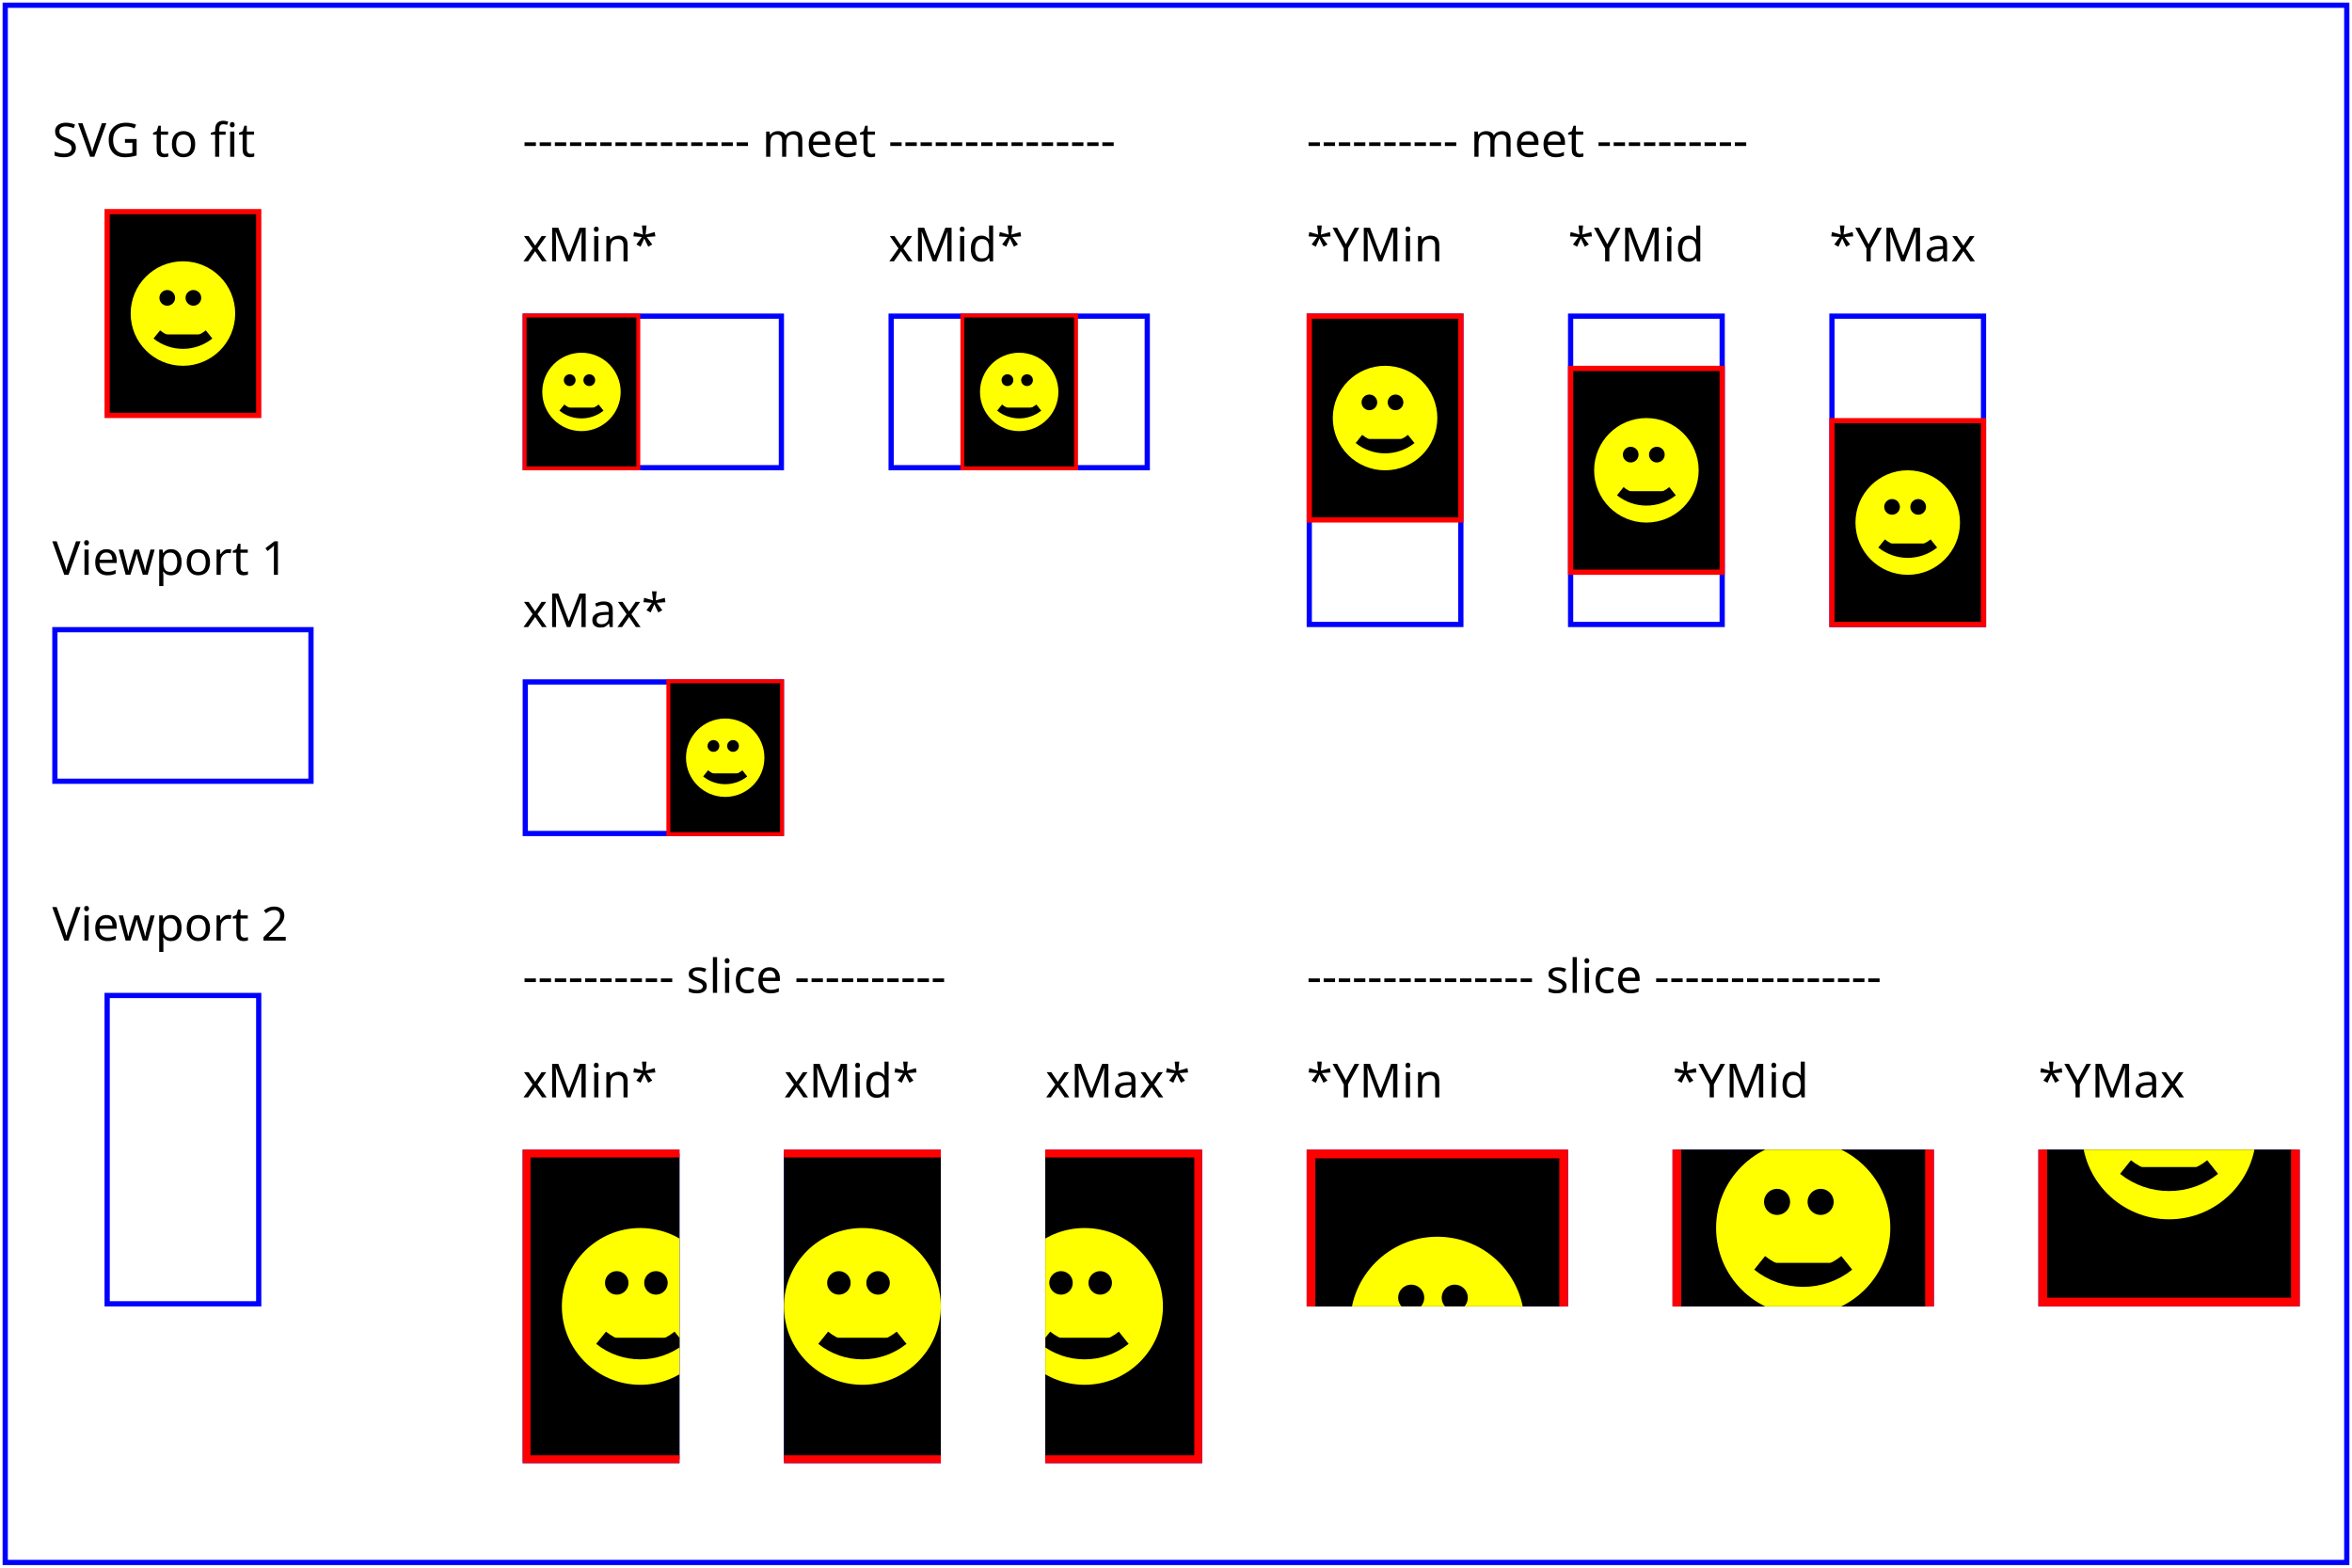
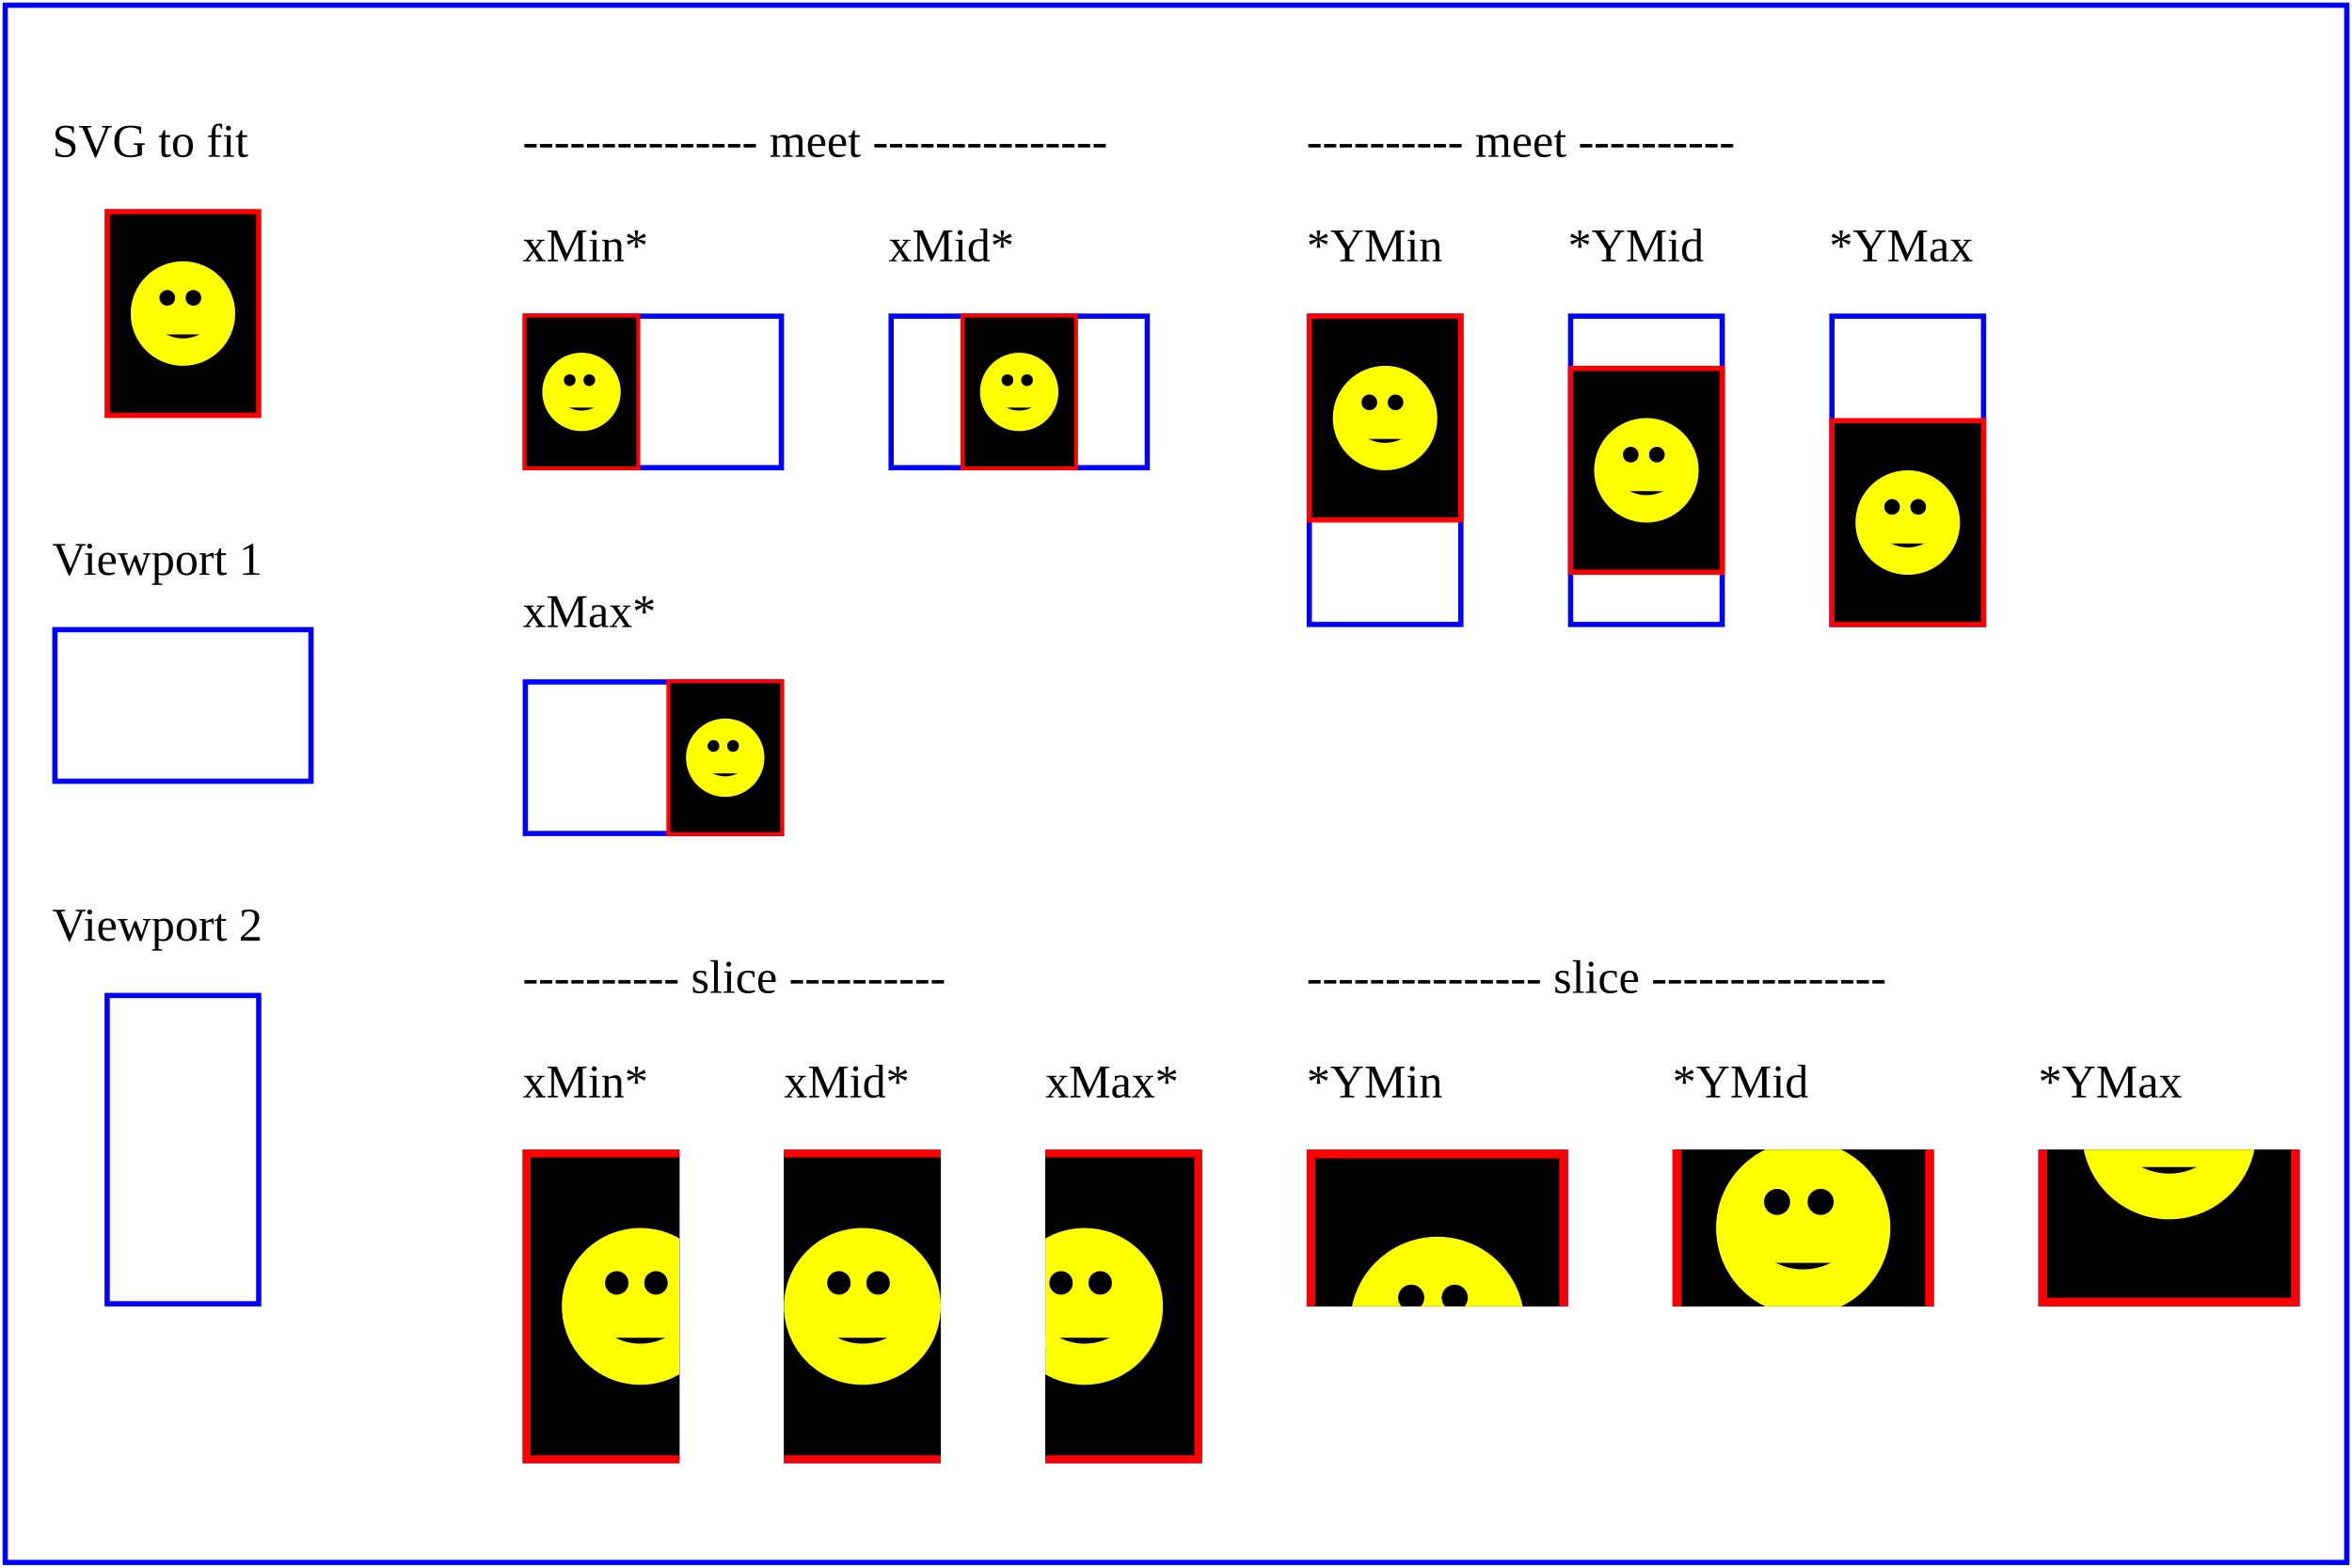
- <svg xmlns="http://www.w3.org/2000/svg" width="450px" height="300px" version="1.1" font-family="Verdana">
+ <svg xmlns="http://www.w3.org/2000/svg" width="450px" height="300px" version="1.1">
  <rect x="1" y="1" width="448" height="298" fill="none" stroke="blue" />
  <g font-size="9">
    <text x="10" y="30">SVG to fit</text>
    <g transform="translate(20,40)">
      <rect x=".5" y=".5" width="29" height="39" fill="black" stroke="red" />
      <g transform="translate(0, 5)">
        <circle cx="15" cy="15" r="10" fill="yellow" />
        <circle cx="12" cy="12" r="1.5" fill="black" />
        <circle cx="17" cy="12" r="1.5" fill="black" />
-         <path d="M 10 19 A 8 8 0 0 0 20 19" stroke="black" stroke-width="2" />
+         <path d="M 10 19 A 8 8 0 0 0 20 19" stroke="yellow" stroke-width="2" />
      </g>
    </g>
    <text x="10" y="110">Viewport 1</text>
    <g transform="translate(10,120)">
      <rect x=".5" y=".5" width="49" height="29" fill="none" stroke="blue" />
    </g>
    <text x="10" y="180">Viewport 2</text>
    <g transform="translate(20,190)">
      <rect x=".5" y=".5" width="29" height="59" fill="none" stroke="blue" />
    </g>
    <g id="meet-group-1" transform="translate(100, 60)">
      <text x="0" y="-30">--------------- meet ---------------</text>
      <g>
        <text y="-10">xMin*</text>
        <rect x=".5" y=".5" width="49" height="29" fill="none" stroke="blue" />
        <svg preserveAspectRatio="xMinYMin meet" viewBox="0 0 30 40" width="50" height="30">
          <rect x=".5" y=".5" width="29" height="39" fill="black" stroke="red" />
          <g transform="translate(0, 5)">
            <circle cx="15" cy="15" r="10" fill="yellow" />
            <circle cx="12" cy="12" r="1.5" fill="black" />
            <circle cx="17" cy="12" r="1.5" fill="black" />
-             <path d="M 10 19 A 8 8 0 0 0 20 19" stroke="black" stroke-width="2" />
+             <path d="M 10 19 A 8 8 0 0 0 20 19" stroke="yellow" stroke-width="2" />
          </g>
        </svg>
      </g>
      <g transform="translate(70,0)">
        <text y="-10">xMid*</text>
        <rect x=".5" y=".5" width="49" height="29" fill="none" stroke="blue" />
        <svg preserveAspectRatio="xMidYMid meet" viewBox="0 0 30 40" width="50" height="30">
          <rect x=".5" y=".5" width="29" height="39" fill="black" stroke="red" />
          <g transform="translate(0, 5)">
            <circle cx="15" cy="15" r="10" fill="yellow" />
            <circle cx="12" cy="12" r="1.5" fill="black" />
            <circle cx="17" cy="12" r="1.5" fill="black" />
-             <path d="M 10 19 A 8 8 0 0 0 20 19" stroke="black" stroke-width="2" />
+             <path d="M 10 19 A 8 8 0 0 0 20 19" stroke="yellow" stroke-width="2" />
          </g>
        </svg>
      </g>
      <g transform="translate(0,70)">
        <text y="-10">xMax*</text>
        <rect x=".5" y=".5" width="49" height="29" fill="none" stroke="blue" />
        <svg preserveAspectRatio="xMaxYMax meet" viewBox="0 0 30 40" width="50" height="30">
          <rect x=".5" y=".5" width="29" height="39" fill="black" stroke="red" />
          <g transform="translate(0, 5)">
            <circle cx="15" cy="15" r="10" fill="yellow" />
            <circle cx="12" cy="12" r="1.5" fill="black" />
            <circle cx="17" cy="12" r="1.5" fill="black" />
-             <path d="M 10 19 A 8 8 0 0 0 20 19" stroke="black" stroke-width="2" />
+             <path d="M 10 19 A 8 8 0 0 0 20 19" stroke="yellow" stroke-width="2" />
          </g>
        </svg>
      </g>
    </g>
    <g id="meet-group-2" transform="translate(250, 60)">
      <text x="0" y="-30">---------- meet ----------</text>
      <g>
        <text y="-10">*YMin</text>
        <rect x=".5" y=".5" width="29" height="59" fill="none" stroke="blue" />
        <svg preserveAspectRatio="xMinYMin meet" viewBox="0 0 30 40" width="30" height="60">
          <rect x=".5" y=".5" width="29" height="39" fill="black" stroke="red" />
          <g transform="translate(0, 5)">
            <circle cx="15" cy="15" r="10" fill="yellow" />
            <circle cx="12" cy="12" r="1.5" fill="black" />
            <circle cx="17" cy="12" r="1.5" fill="black" />
-             <path d="M 10 19 A 8 8 0 0 0 20 19" stroke="black" stroke-width="2" />
+             <path d="M 10 19 A 8 8 0 0 0 20 19" stroke="yellow" stroke-width="2" />
          </g>
        </svg>
      </g>
      <g transform="translate(50, 0)">
        <text y="-10">*YMid</text>
        <rect x=".5" y=".5" width="29" height="59" fill="none" stroke="blue" />
        <svg preserveAspectRatio="xMidYMid meet" viewBox="0 0 30 40" width="30" height="60">
          <rect x=".5" y=".5" width="29" height="39" fill="black" stroke="red" />
          <g transform="translate(0, 5)">
            <circle cx="15" cy="15" r="10" fill="yellow" />
            <circle cx="12" cy="12" r="1.5" fill="black" />
            <circle cx="17" cy="12" r="1.5" fill="black" />
-             <path d="M 10 19 A 8 8 0 0 0 20 19" stroke="black" stroke-width="2" />
+             <path d="M 10 19 A 8 8 0 0 0 20 19" stroke="yellow" stroke-width="2" />
          </g>
        </svg>
      </g>
      <g transform="translate(100, 0)">
        <text y="-10">*YMax</text>
        <rect x=".5" y=".5" width="29" height="59" fill="none" stroke="blue" />
        <svg preserveAspectRatio="xMaxYMax meet" viewBox="0 0 30 40" width="30" height="60">
          <rect x=".5" y=".5" width="29" height="39" fill="black" stroke="red" />
          <g transform="translate(0, 5)">
            <circle cx="15" cy="15" r="10" fill="yellow" />
            <circle cx="12" cy="12" r="1.5" fill="black" />
            <circle cx="17" cy="12" r="1.5" fill="black" />
-             <path d="M 10 19 A 8 8 0 0 0 20 19" stroke="black" stroke-width="2" />
+             <path d="M 10 19 A 8 8 0 0 0 20 19" stroke="yellow" stroke-width="2" />
          </g>
        </svg>
      </g>
    </g>
    <g id="slice-group-1" transform="translate(100, 220)">
      <text x="0" y="-30">---------- slice ----------</text>
      <g>
        <text y="-10">xMin*</text>
        <rect x=".5" y=".5" width="29" height="59" fill="none" stroke="blue" />
        <svg preserveAspectRatio="xMinYMin slice" viewBox="0 0 30 40" width="30" height="60">
          <rect x=".5" y=".5" width="29" height="39" fill="black" stroke="red" />
          <g transform="translate(0, 5)">
            <circle cx="15" cy="15" r="10" fill="yellow" />
            <circle cx="12" cy="12" r="1.5" fill="black" />
            <circle cx="17" cy="12" r="1.5" fill="black" />
-             <path d="M 10 19 A 8 8 0 0 0 20 19" stroke="black" stroke-width="2" />
+             <path d="M 10 19 A 8 8 0 0 0 20 19" stroke="yellow" stroke-width="2" />
          </g>
        </svg>
      </g>
      <g transform="translate(50,0)">
        <text y="-10">xMid*</text>
        <rect x=".5" y=".5" width="29" height="59" fill="none" stroke="blue" />
        <svg preserveAspectRatio="xMidYMid slice" viewBox="0 0 30 40" width="30" height="60">
          <rect x=".5" y=".5" width="29" height="39" fill="black" stroke="red" />
          <g transform="translate(0, 5)">
            <circle cx="15" cy="15" r="10" fill="yellow" />
            <circle cx="12" cy="12" r="1.5" fill="black" />
            <circle cx="17" cy="12" r="1.5" fill="black" />
-             <path d="M 10 19 A 8 8 0 0 0 20 19" stroke="black" stroke-width="2" />
+             <path d="M 10 19 A 8 8 0 0 0 20 19" stroke="yellow" stroke-width="2" />
          </g>
        </svg>
      </g>
      <g transform="translate(100,0)">
        <text y="-10">xMax*</text>
        <rect x=".5" y=".5" width="29" height="59" fill="none" stroke="blue" />
        <svg preserveAspectRatio="xMaxYMax slice" viewBox="0 0 30 40" width="30" height="60">
          <rect x=".5" y=".5" width="29" height="39" fill="black" stroke="red" />
          <g transform="translate(0, 5)">
            <circle cx="15" cy="15" r="10" fill="yellow" />
            <circle cx="12" cy="12" r="1.5" fill="black" />
            <circle cx="17" cy="12" r="1.5" fill="black" />
-             <path d="M 10 19 A 8 8 0 0 0 20 19" stroke="black" stroke-width="2" />
+             <path d="M 10 19 A 8 8 0 0 0 20 19" stroke="yellow" stroke-width="2" />
          </g>
        </svg>
      </g>
    </g>
    <g id="slice-group-2" transform="translate(250, 220)">
      <text x="0" y="-30">--------------- slice ---------------</text>
      <g>
        <text y="-10">*YMin</text>
        <rect x=".5" y=".5" width="49" height="29" fill="none" stroke="blue" />
        <svg preserveAspectRatio="xMinYMin slice" viewBox="0 0 30 40" width="50" height="30">
          <rect x=".5" y=".5" width="29" height="39" fill="black" stroke="red" />
          <g transform="translate(0, 5)">
            <circle cx="15" cy="15" r="10" fill="yellow" />
            <circle cx="12" cy="12" r="1.5" fill="black" />
            <circle cx="17" cy="12" r="1.5" fill="black" />
-             <path d="M 10 19 A 8 8 0 0 0 20 19" stroke="black" stroke-width="2" />
+             <path d="M 10 19 A 8 8 0 0 0 20 19" stroke="yellow" stroke-width="2" />
          </g>
        </svg>
      </g>
      <g transform="translate(70,0)">
        <text y="-10">*YMid</text>
        <rect x=".5" y=".5" width="49" height="29" fill="none" stroke="blue" />
        <svg preserveAspectRatio="xMidYMid slice" viewBox="0 0 30 40" width="50" height="30">
          <rect x=".5" y=".5" width="29" height="39" fill="black" stroke="red" />
          <g transform="translate(0, 5)">
            <circle cx="15" cy="15" r="10" fill="yellow" />
            <circle cx="12" cy="12" r="1.5" fill="black" />
            <circle cx="17" cy="12" r="1.5" fill="black" />
-             <path d="M 10 19 A 8 8 0 0 0 20 19" stroke="black" stroke-width="2" />
+             <path d="M 10 19 A 8 8 0 0 0 20 19" stroke="yellow" stroke-width="2" />
          </g>
        </svg>
      </g>
      <g transform="translate(140,0)">
        <text y="-10">*YMax</text>
        <rect x=".5" y=".5" width="49" height="29" fill="none" stroke="blue" />
        <svg preserveAspectRatio="xMaxYMax slice" viewBox="0 0 30 40" width="50" height="30">
          <rect x=".5" y=".5" width="29" height="39" fill="black" stroke="red" />
          <g transform="translate(0, 5)">
            <circle cx="15" cy="15" r="10" fill="yellow" />
            <circle cx="12" cy="12" r="1.5" fill="black" />
            <circle cx="17" cy="12" r="1.5" fill="black" />
-             <path d="M 10 19 A 8 8 0 0 0 20 19" stroke="black" stroke-width="2" />
+             <path d="M 10 19 A 8 8 0 0 0 20 19" stroke="yellow" stroke-width="2" />
          </g>
        </svg>
      </g>
    </g>
  </g>
</svg>
